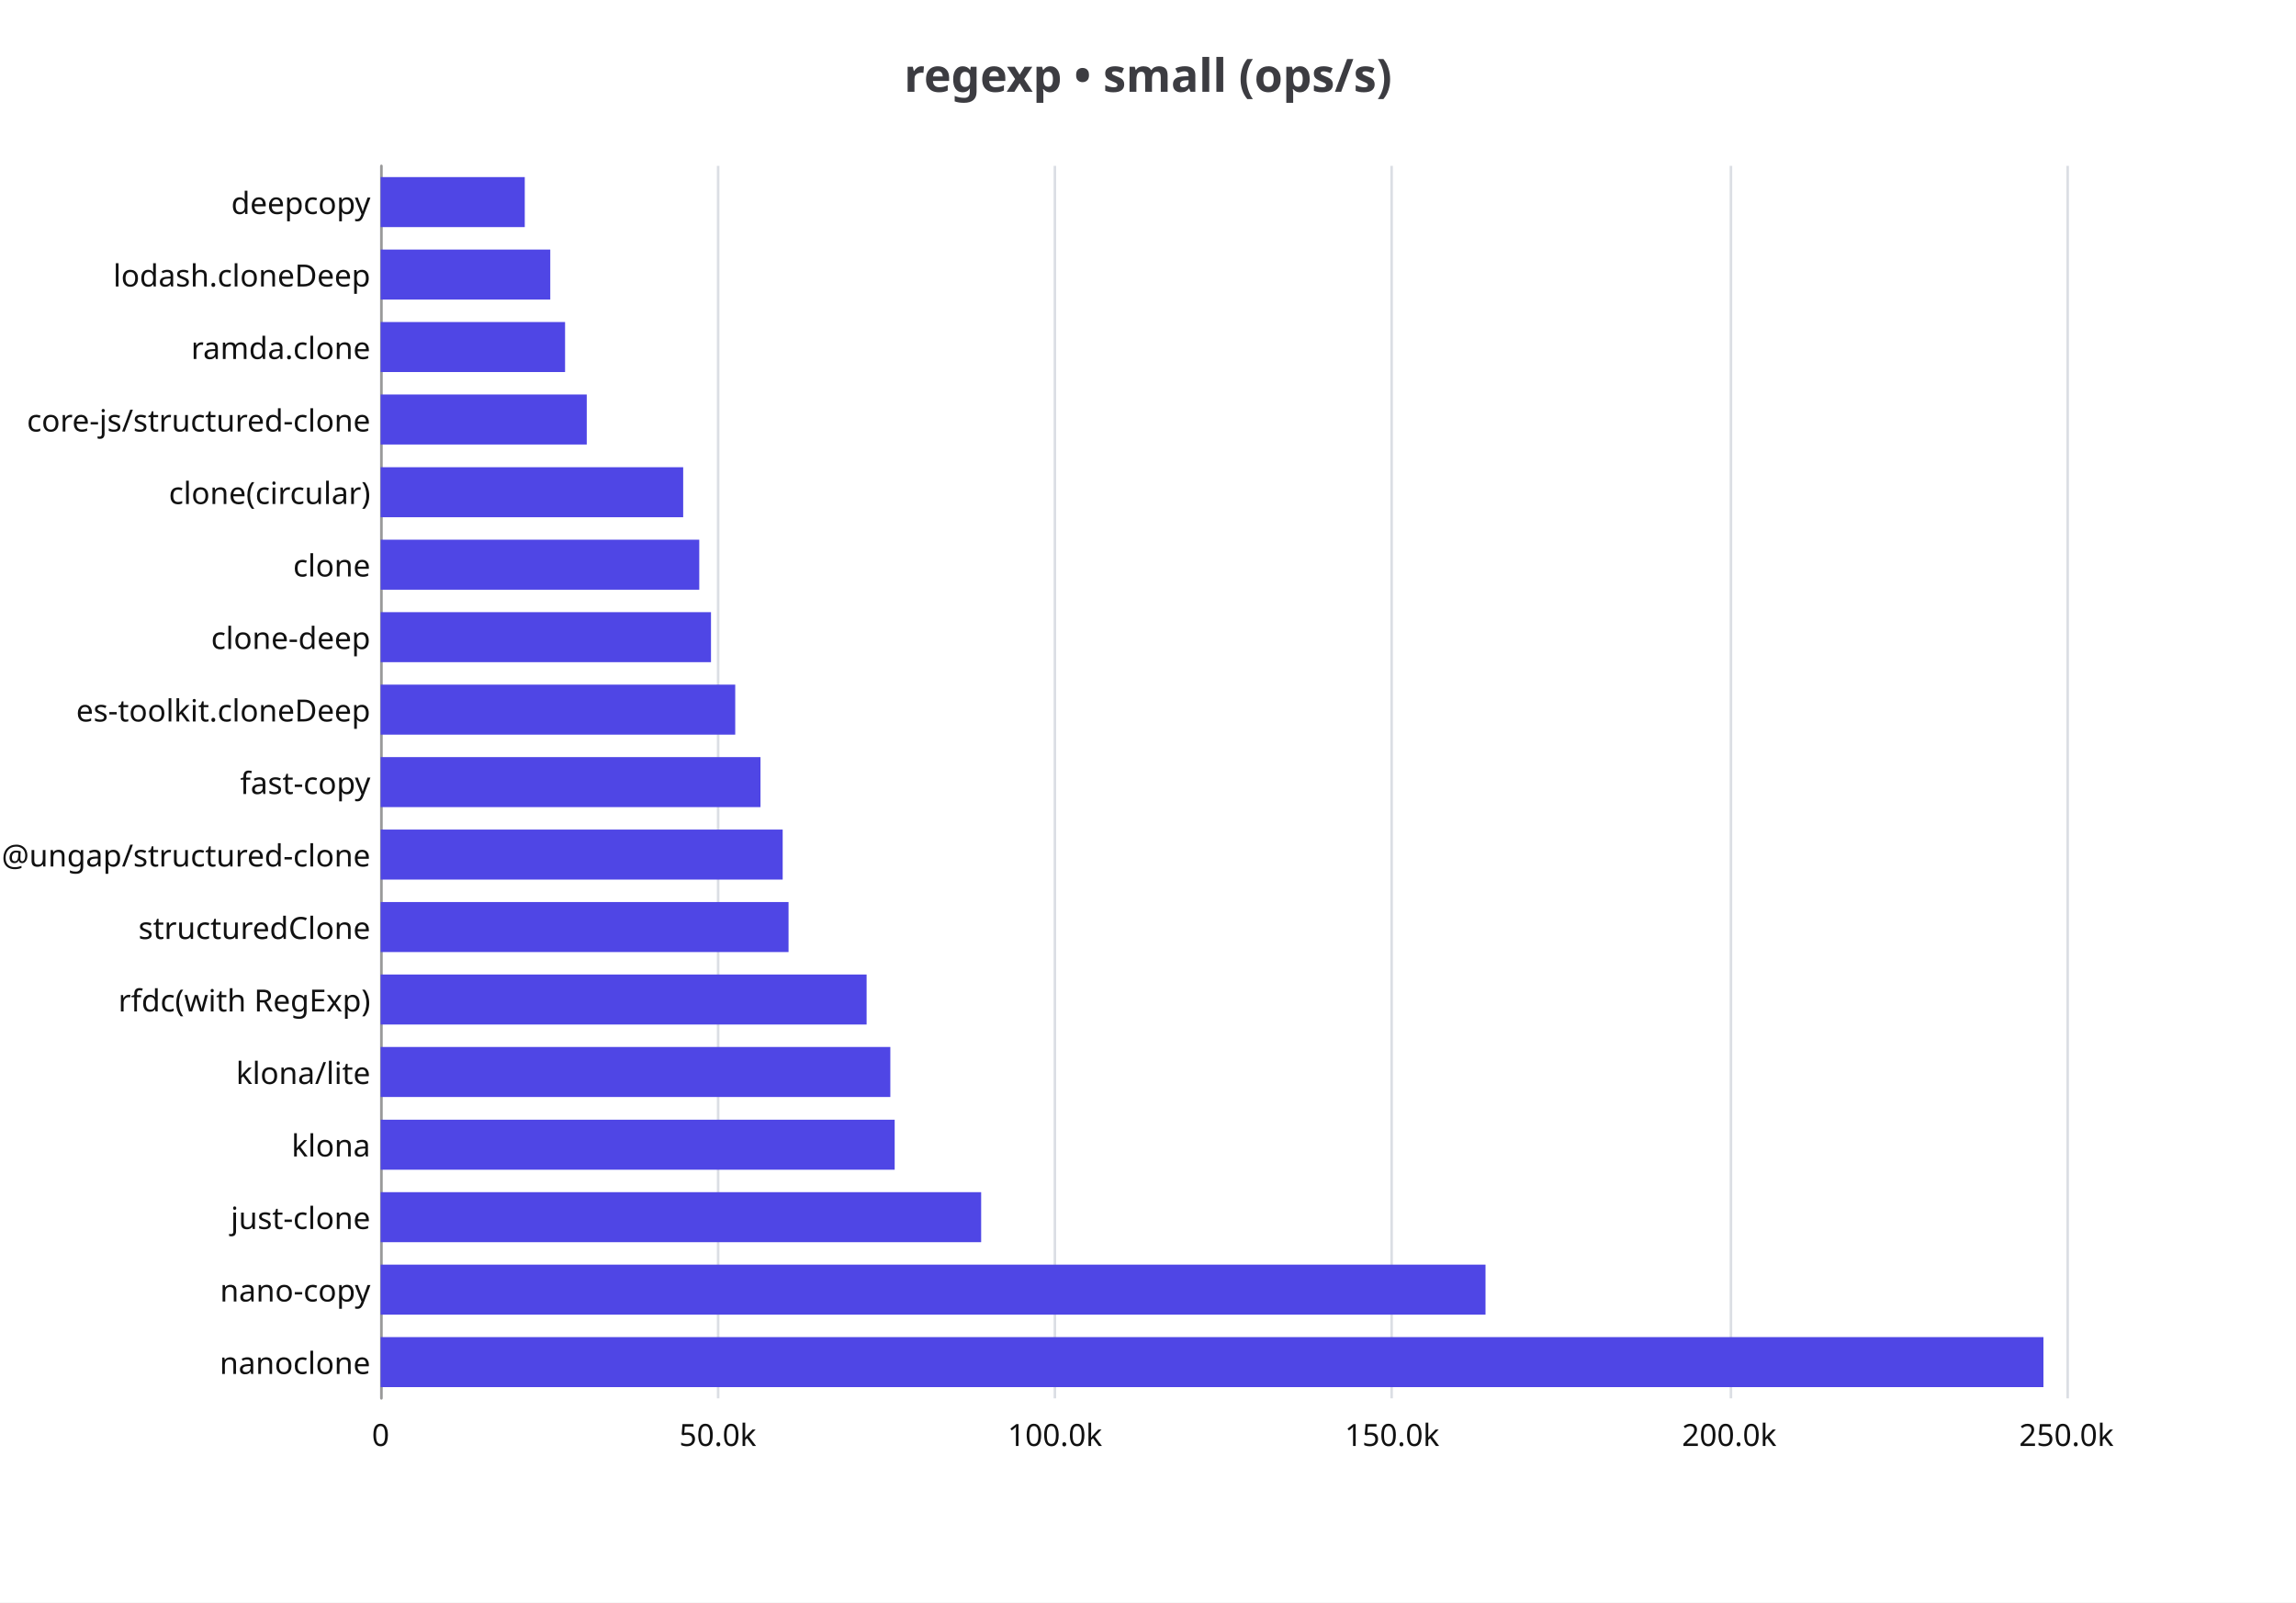
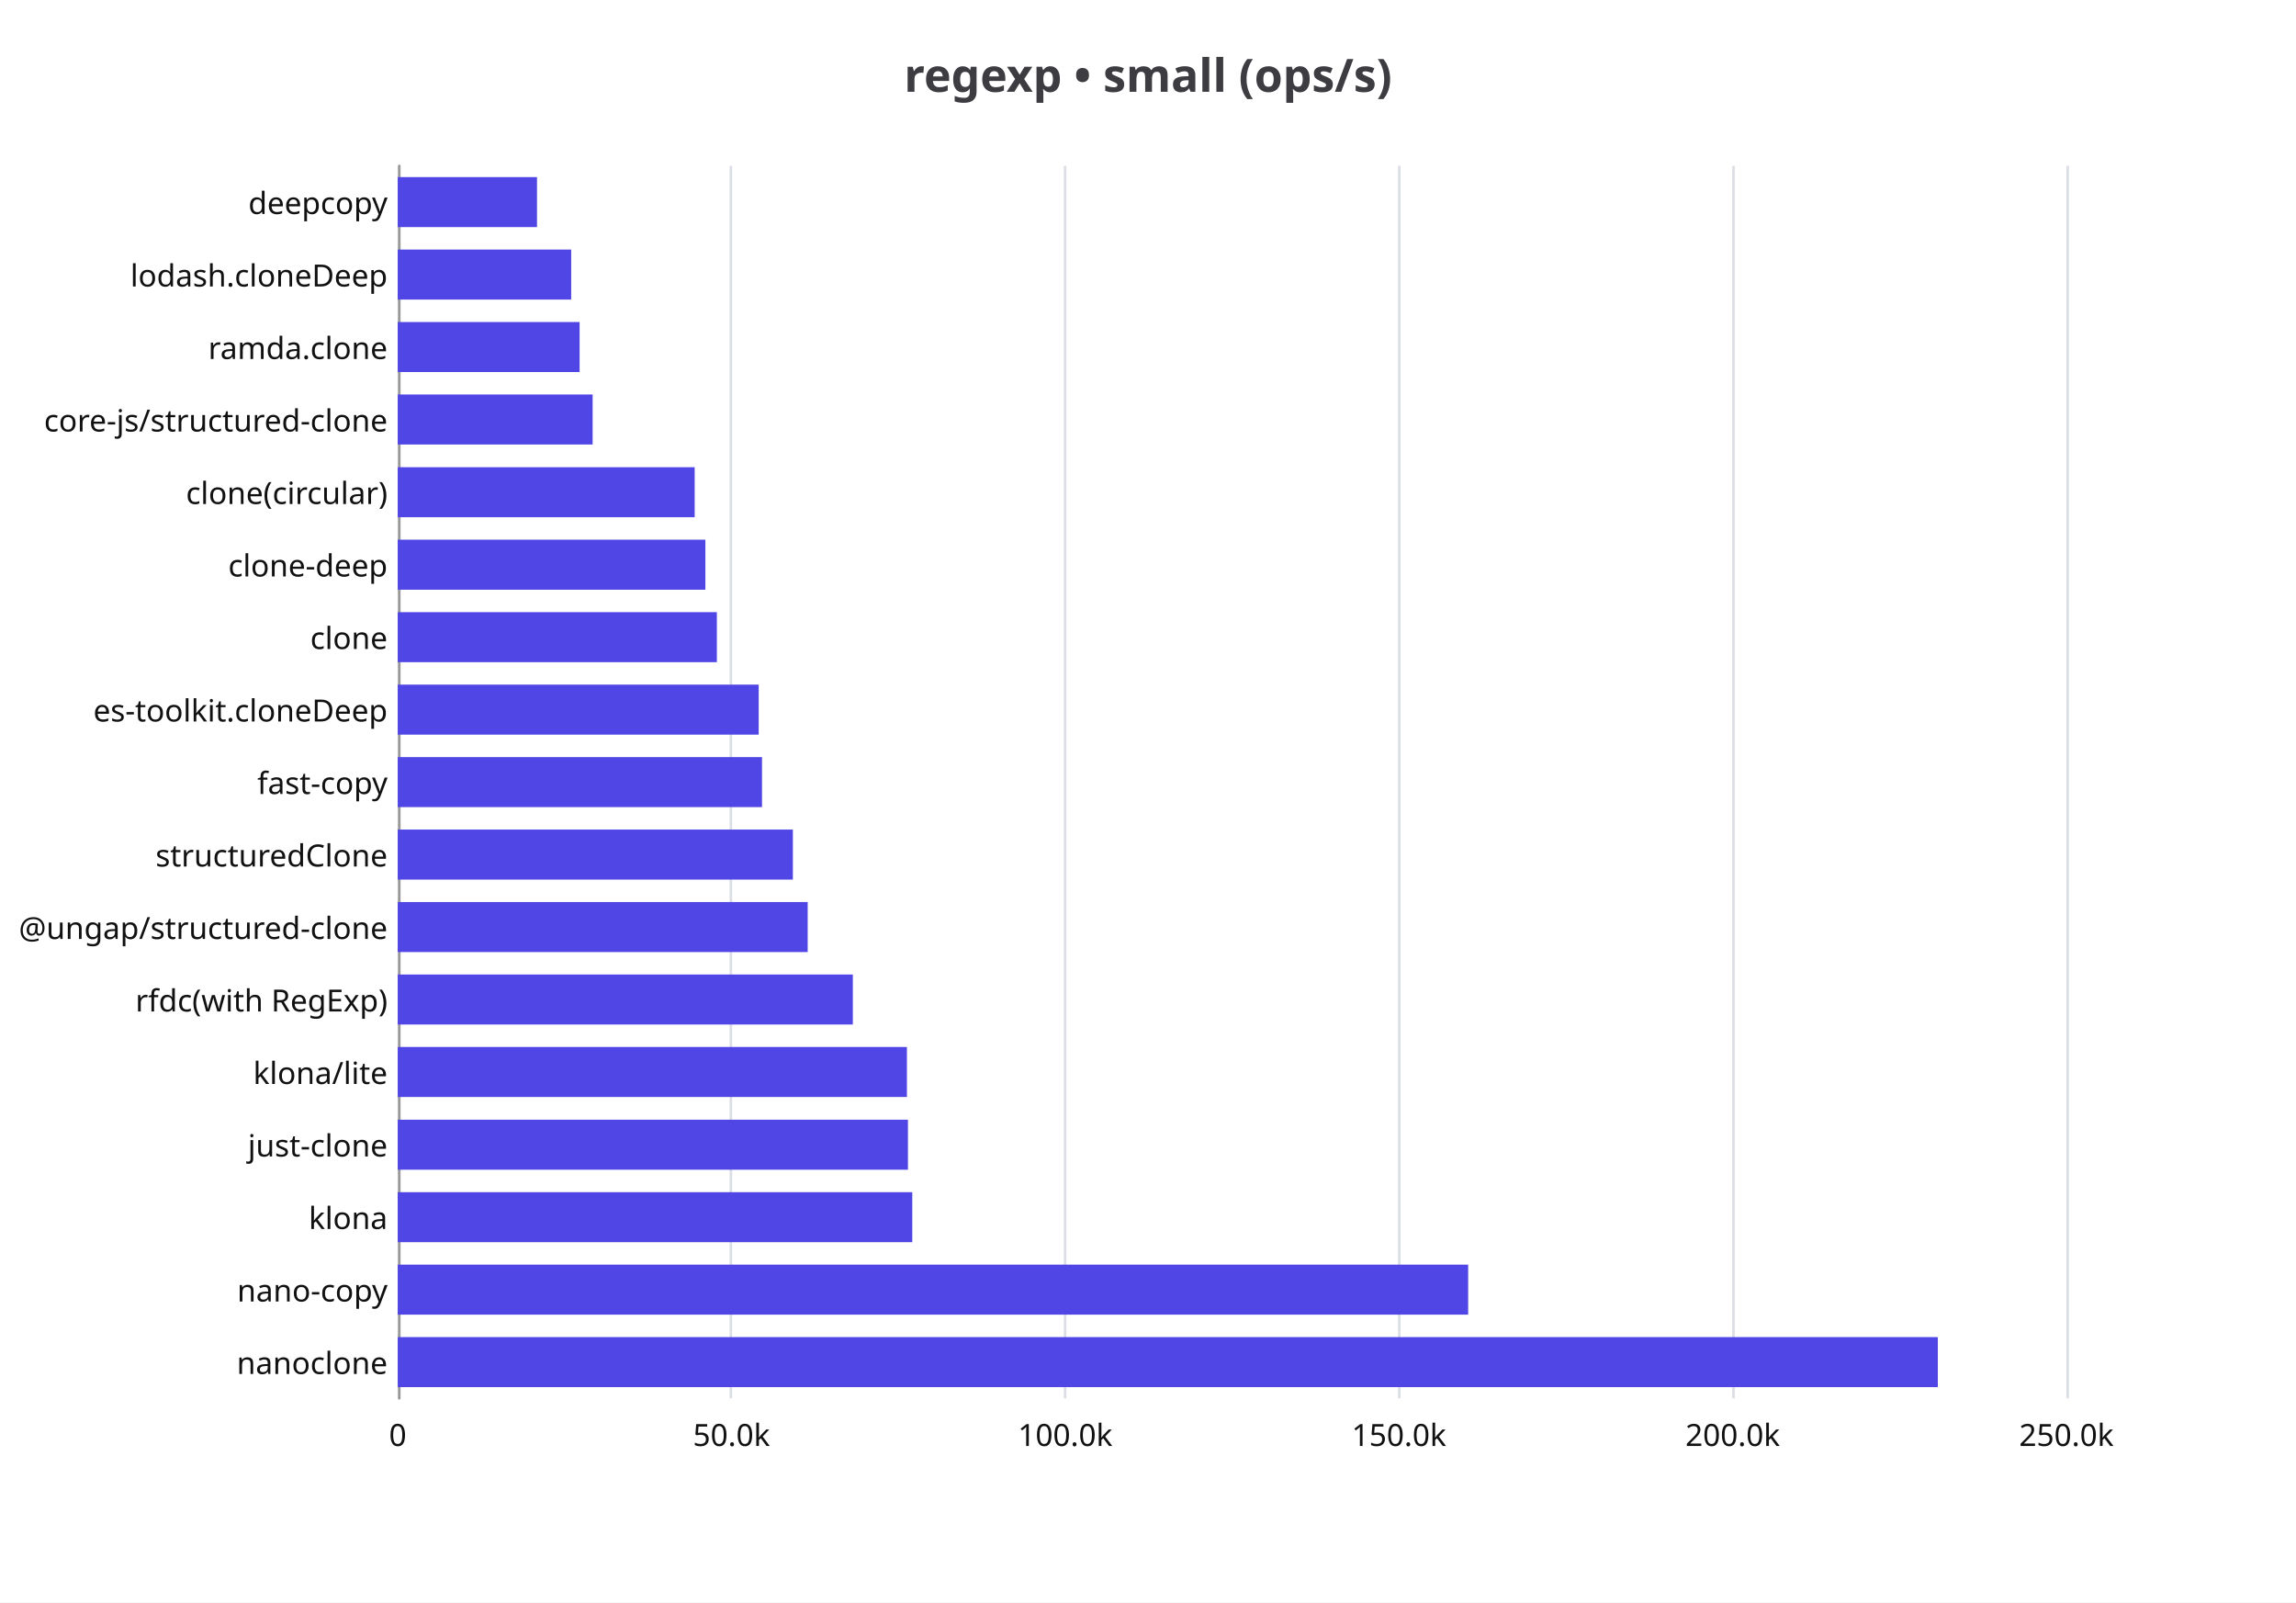
<svg xmlns="http://www.w3.org/2000/svg" width="900" height="628" version="1.1" baseProfile="full" viewBox="0 0 900 628">
  <rect width="900" height="628" x="0" y="0" fill="#ffffff" />
-   <path d="M149.5 65L149.5 548" fill="none" pointer-events="visible" stroke="#dbdee4" class="zr4-cls-8" />
-   <path d="M281.5 65L281.5 548" fill="none" pointer-events="visible" stroke="#dbdee4" class="zr4-cls-8" />
-   <path d="M413.5 65L413.5 548" fill="none" pointer-events="visible" stroke="#dbdee4" class="zr4-cls-8" />
-   <path d="M545.5 65L545.5 548" fill="none" pointer-events="visible" stroke="#dbdee4" class="zr4-cls-8" />
-   <path d="M678.5 65L678.5 548" fill="none" pointer-events="visible" stroke="#dbdee4" class="zr4-cls-8" />
+   <path d="M156.5 65L156.5 548" fill="none" pointer-events="visible" stroke="#dbdee4" class="zr4-cls-8" />
+   <path d="M286.5 65L286.5 548" fill="none" pointer-events="visible" stroke="#dbdee4" class="zr4-cls-8" />
+   <path d="M417.5 65L417.5 548" fill="none" pointer-events="visible" stroke="#dbdee4" class="zr4-cls-8" />
+   <path d="M548.5 65L548.5 548" fill="none" pointer-events="visible" stroke="#dbdee4" class="zr4-cls-8" />
+   <path d="M679.5 65L679.5 548" fill="none" pointer-events="visible" stroke="#dbdee4" class="zr4-cls-8" />
  <path d="M810.5 65L810.5 548" fill="none" pointer-events="visible" stroke="#dbdee4" class="zr4-cls-8" />
-   <path d="M149.5 548L149.5 65" fill="none" pointer-events="visible" stroke="#999" stroke-linecap="round" class="zr4-cls-8" />
-   <text dominant-baseline="central" text-anchor="end" style="font-size:12px;font-family:Microsoft YaHei;" xml:space="preserve" transform="translate(145.2 533.7941)" fill="#111">  nanoclone</text>
-   <text dominant-baseline="central" text-anchor="end" style="font-size:12px;font-family:Microsoft YaHei;" xml:space="preserve" transform="translate(145.2 505.3824)" fill="#111">  nano-copy</text>
-   <text dominant-baseline="central" text-anchor="end" style="font-size:12px;font-family:Microsoft YaHei;" xml:space="preserve" transform="translate(145.2 476.9706)" fill="#111">  just-clone</text>
-   <text dominant-baseline="central" text-anchor="end" style="font-size:12px;font-family:Microsoft YaHei;" xml:space="preserve" transform="translate(145.2 448.5588)" fill="#111">  klona</text>
-   <text dominant-baseline="central" text-anchor="end" style="font-size:12px;font-family:Microsoft YaHei;" xml:space="preserve" transform="translate(145.2 420.1471)" fill="#111">  klona/lite</text>
-   <text dominant-baseline="central" text-anchor="end" style="font-size:12px;font-family:Microsoft YaHei;" xml:space="preserve" transform="translate(145.2 391.7353)" fill="#111">  rfdc(with RegExp)</text>
-   <text dominant-baseline="central" text-anchor="end" style="font-size:12px;font-family:Microsoft YaHei;" xml:space="preserve" transform="translate(145.2 363.3235)" fill="#111">  structuredClone</text>
-   <text dominant-baseline="central" text-anchor="end" style="font-size:12px;font-family:Microsoft YaHei;" xml:space="preserve" transform="translate(145.2 334.9118)" fill="#111">  @ungap/structured-clone</text>
-   <text dominant-baseline="central" text-anchor="end" style="font-size:12px;font-family:Microsoft YaHei;" xml:space="preserve" transform="translate(145.2 306.5)" fill="#111">  fast-copy</text>
-   <text dominant-baseline="central" text-anchor="end" style="font-size:12px;font-family:Microsoft YaHei;" xml:space="preserve" transform="translate(145.2 278.0882)" fill="#111">  es-toolkit.cloneDeep</text>
-   <text dominant-baseline="central" text-anchor="end" style="font-size:12px;font-family:Microsoft YaHei;" xml:space="preserve" transform="translate(145.2 249.6765)" fill="#111">  clone-deep</text>
-   <text dominant-baseline="central" text-anchor="end" style="font-size:12px;font-family:Microsoft YaHei;" xml:space="preserve" transform="translate(145.2 221.2647)" fill="#111">  clone</text>
-   <text dominant-baseline="central" text-anchor="end" style="font-size:12px;font-family:Microsoft YaHei;" xml:space="preserve" transform="translate(145.2 192.8529)" fill="#111">  clone(circular)</text>
-   <text dominant-baseline="central" text-anchor="end" style="font-size:12px;font-family:Microsoft YaHei;" xml:space="preserve" transform="translate(145.2 164.4412)" fill="#111">  core-js/structured-clone</text>
-   <text dominant-baseline="central" text-anchor="end" style="font-size:12px;font-family:Microsoft YaHei;" xml:space="preserve" transform="translate(145.2 136.0294)" fill="#111">  ramda.clone</text>
-   <text dominant-baseline="central" text-anchor="end" style="font-size:12px;font-family:Microsoft YaHei;" xml:space="preserve" transform="translate(145.2 107.6176)" fill="#111">  lodash.cloneDeep</text>
-   <text dominant-baseline="central" text-anchor="end" style="font-size:12px;font-family:Microsoft YaHei;" xml:space="preserve" transform="translate(145.2 79.2059)" fill="#111">  deepcopy</text>
-   <text dominant-baseline="central" text-anchor="middle" style="font-size:12px;font-family:Microsoft YaHei;" y="6" transform="translate(149.2 556)" fill="#111">0</text>
-   <text dominant-baseline="central" text-anchor="middle" style="font-size:12px;font-family:Microsoft YaHei;" y="6" transform="translate(281.36 556)" fill="#111">50.0k</text>
-   <text dominant-baseline="central" text-anchor="middle" style="font-size:12px;font-family:Microsoft YaHei;" y="6" transform="translate(413.52 556)" fill="#111">100.0k</text>
-   <text dominant-baseline="central" text-anchor="middle" style="font-size:12px;font-family:Microsoft YaHei;" y="6" transform="translate(545.68 556)" fill="#111">150.0k</text>
-   <text dominant-baseline="central" text-anchor="middle" style="font-size:12px;font-family:Microsoft YaHei;" y="6" transform="translate(677.84 556)" fill="#111">200.0k</text>
+   <path d="M156.5 548L156.5 65" fill="none" pointer-events="visible" stroke="#999" stroke-linecap="round" class="zr4-cls-8" />
+   <text dominant-baseline="central" text-anchor="end" style="font-size:12px;font-family:Microsoft YaHei;" xml:space="preserve" transform="translate(151.92 533.7941)" fill="#111">    nanoclone</text>
+   <text dominant-baseline="central" text-anchor="end" style="font-size:12px;font-family:Microsoft YaHei;" xml:space="preserve" transform="translate(151.92 505.3824)" fill="#111">    nano-copy</text>
+   <text dominant-baseline="central" text-anchor="end" style="font-size:12px;font-family:Microsoft YaHei;" xml:space="preserve" transform="translate(151.92 476.9706)" fill="#111">    klona</text>
+   <text dominant-baseline="central" text-anchor="end" style="font-size:12px;font-family:Microsoft YaHei;" xml:space="preserve" transform="translate(151.92 448.5588)" fill="#111">    just-clone</text>
+   <text dominant-baseline="central" text-anchor="end" style="font-size:12px;font-family:Microsoft YaHei;" xml:space="preserve" transform="translate(151.92 420.1471)" fill="#111">    klona/lite</text>
+   <text dominant-baseline="central" text-anchor="end" style="font-size:12px;font-family:Microsoft YaHei;" xml:space="preserve" transform="translate(151.92 391.7353)" fill="#111">    rfdc(with RegExp)</text>
+   <text dominant-baseline="central" text-anchor="end" style="font-size:12px;font-family:Microsoft YaHei;" xml:space="preserve" transform="translate(151.92 363.3235)" fill="#111">    @ungap/structured-clone</text>
+   <text dominant-baseline="central" text-anchor="end" style="font-size:12px;font-family:Microsoft YaHei;" xml:space="preserve" transform="translate(151.92 334.9118)" fill="#111">    structuredClone</text>
+   <text dominant-baseline="central" text-anchor="end" style="font-size:12px;font-family:Microsoft YaHei;" xml:space="preserve" transform="translate(151.92 306.5)" fill="#111">    fast-copy</text>
+   <text dominant-baseline="central" text-anchor="end" style="font-size:12px;font-family:Microsoft YaHei;" xml:space="preserve" transform="translate(151.92 278.0882)" fill="#111">    es-toolkit.cloneDeep</text>
+   <text dominant-baseline="central" text-anchor="end" style="font-size:12px;font-family:Microsoft YaHei;" xml:space="preserve" transform="translate(151.92 249.6765)" fill="#111">    clone</text>
+   <text dominant-baseline="central" text-anchor="end" style="font-size:12px;font-family:Microsoft YaHei;" xml:space="preserve" transform="translate(151.92 221.2647)" fill="#111">    clone-deep</text>
+   <text dominant-baseline="central" text-anchor="end" style="font-size:12px;font-family:Microsoft YaHei;" xml:space="preserve" transform="translate(151.92 192.8529)" fill="#111">    clone(circular)</text>
+   <text dominant-baseline="central" text-anchor="end" style="font-size:12px;font-family:Microsoft YaHei;" xml:space="preserve" transform="translate(151.92 164.4412)" fill="#111">    core-js/structured-clone</text>
+   <text dominant-baseline="central" text-anchor="end" style="font-size:12px;font-family:Microsoft YaHei;" xml:space="preserve" transform="translate(151.92 136.0294)" fill="#111">    ramda.clone</text>
+   <text dominant-baseline="central" text-anchor="end" style="font-size:12px;font-family:Microsoft YaHei;" xml:space="preserve" transform="translate(151.92 107.6176)" fill="#111">    lodash.cloneDeep</text>
+   <text dominant-baseline="central" text-anchor="end" style="font-size:12px;font-family:Microsoft YaHei;" xml:space="preserve" transform="translate(151.92 79.2059)" fill="#111">    deepcopy</text>
+   <text dominant-baseline="central" text-anchor="middle" style="font-size:12px;font-family:Microsoft YaHei;" y="6" transform="translate(155.92 556)" fill="#111">0</text>
+   <text dominant-baseline="central" text-anchor="middle" style="font-size:12px;font-family:Microsoft YaHei;" y="6" transform="translate(286.736 556)" fill="#111">50.0k</text>
+   <text dominant-baseline="central" text-anchor="middle" style="font-size:12px;font-family:Microsoft YaHei;" y="6" transform="translate(417.552 556)" fill="#111">100.0k</text>
+   <text dominant-baseline="central" text-anchor="middle" style="font-size:12px;font-family:Microsoft YaHei;" y="6" transform="translate(548.368 556)" fill="#111">150.0k</text>
+   <text dominant-baseline="central" text-anchor="middle" style="font-size:12px;font-family:Microsoft YaHei;" y="6" transform="translate(679.184 556)" fill="#111">200.0k</text>
  <text dominant-baseline="central" text-anchor="middle" style="font-size:12px;font-family:Microsoft YaHei;" y="6" transform="translate(810 556)" fill="#111">250.0k</text>
-   <path d="M149.2 524l651.8 0l0 19.6l-651.8 0Z" fill="#4F46E5" ecmeta_series_index="0" ecmeta_data_index="0" ecmeta_ssr_type="chart" class="zr4-cls-9" />
-   <path d="M149.2 495.6l433.1 0l0 19.6l-433.1 0Z" fill="#4F46E5" ecmeta_series_index="0" ecmeta_data_index="1" ecmeta_ssr_type="chart" class="zr4-cls-9" />
-   <path d="M149.2 467.2l235.4 0l0 19.6l-235.4 0Z" fill="#4F46E5" ecmeta_series_index="0" ecmeta_data_index="2" ecmeta_ssr_type="chart" class="zr4-cls-9" />
-   <path d="M149.2 438.8l201.5 0l0 19.6l-201.5 0Z" fill="#4F46E5" ecmeta_series_index="0" ecmeta_data_index="3" ecmeta_ssr_type="chart" class="zr4-cls-9" />
-   <path d="M149.2 410.3l199.8 0l0 19.6l-199.8 0Z" fill="#4F46E5" ecmeta_series_index="0" ecmeta_data_index="4" ecmeta_ssr_type="chart" class="zr4-cls-9" />
-   <path d="M149.2 381.9l190.5 0l0 19.6l-190.5 0Z" fill="#4F46E5" ecmeta_series_index="0" ecmeta_data_index="5" ecmeta_ssr_type="chart" class="zr4-cls-9" />
-   <path d="M149.2 353.5l159.9 0l0 19.6l-159.9 0Z" fill="#4F46E5" ecmeta_series_index="0" ecmeta_data_index="6" ecmeta_ssr_type="chart" class="zr4-cls-9" />
-   <path d="M149.2 325.1l157.6 0l0 19.6l-157.6 0Z" fill="#4F46E5" ecmeta_series_index="0" ecmeta_data_index="7" ecmeta_ssr_type="chart" class="zr4-cls-9" />
-   <path d="M149.2 296.7l148.9 0l0 19.6l-148.9 0Z" fill="#4F46E5" ecmeta_series_index="0" ecmeta_data_index="8" ecmeta_ssr_type="chart" class="zr4-cls-9" />
-   <path d="M149.2 268.3l139 0l0 19.6l-139 0Z" fill="#4F46E5" ecmeta_series_index="0" ecmeta_data_index="9" ecmeta_ssr_type="chart" class="zr4-cls-9" />
-   <path d="M149.2 239.9l129.5 0l0 19.6l-129.5 0Z" fill="#4F46E5" ecmeta_series_index="0" ecmeta_data_index="10" ecmeta_ssr_type="chart" class="zr4-cls-9" />
-   <path d="M149.2 211.5l124.9 0l0 19.6l-124.9 0Z" fill="#4F46E5" ecmeta_series_index="0" ecmeta_data_index="11" ecmeta_ssr_type="chart" class="zr4-cls-9" />
-   <path d="M149.2 183.1l118.6 0l0 19.6l-118.6 0Z" fill="#4F46E5" ecmeta_series_index="0" ecmeta_data_index="12" ecmeta_ssr_type="chart" class="zr4-cls-9" />
-   <path d="M149.2 154.6l80.8 0l0 19.6l-80.8 0Z" fill="#4F46E5" ecmeta_series_index="0" ecmeta_data_index="13" ecmeta_ssr_type="chart" class="zr4-cls-9" />
-   <path d="M149.2 126.2l72.3 0l0 19.6l-72.3 0Z" fill="#4F46E5" ecmeta_series_index="0" ecmeta_data_index="14" ecmeta_ssr_type="chart" class="zr4-cls-9" />
-   <path d="M149.2 97.8l66.5 0l0 19.6l-66.5 0Z" fill="#4F46E5" ecmeta_series_index="0" ecmeta_data_index="15" ecmeta_ssr_type="chart" class="zr4-cls-9" />
-   <path d="M149.2 69.4l56.5 0l0 19.6l-56.5 0Z" fill="#4F46E5" ecmeta_series_index="0" ecmeta_data_index="16" ecmeta_ssr_type="chart" class="zr4-cls-9" />
+   <path d="M155.9 524l603.7 0l0 19.6l-603.7 0Z" fill="#4F46E5" ecmeta_series_index="0" ecmeta_data_index="0" ecmeta_ssr_type="chart" class="zr4-cls-9" />
+   <path d="M155.9 495.6l419.6 0l0 19.6l-419.6 0Z" fill="#4F46E5" ecmeta_series_index="0" ecmeta_data_index="1" ecmeta_ssr_type="chart" class="zr4-cls-9" />
+   <path d="M155.9 467.2l201.7 0l0 19.6l-201.7 0Z" fill="#4F46E5" ecmeta_series_index="0" ecmeta_data_index="2" ecmeta_ssr_type="chart" class="zr4-cls-9" />
+   <path d="M155.9 438.8l200 0l0 19.6l-200 0Z" fill="#4F46E5" ecmeta_series_index="0" ecmeta_data_index="3" ecmeta_ssr_type="chart" class="zr4-cls-9" />
+   <path d="M155.9 410.3l199.6 0l0 19.6l-199.6 0Z" fill="#4F46E5" ecmeta_series_index="0" ecmeta_data_index="4" ecmeta_ssr_type="chart" class="zr4-cls-9" />
+   <path d="M155.9 381.9l178.4 0l0 19.6l-178.4 0Z" fill="#4F46E5" ecmeta_series_index="0" ecmeta_data_index="5" ecmeta_ssr_type="chart" class="zr4-cls-9" />
+   <path d="M155.9 353.5l160.7 0l0 19.6l-160.7 0Z" fill="#4F46E5" ecmeta_series_index="0" ecmeta_data_index="6" ecmeta_ssr_type="chart" class="zr4-cls-9" />
+   <path d="M155.9 325.1l154.9 0l0 19.6l-154.9 0Z" fill="#4F46E5" ecmeta_series_index="0" ecmeta_data_index="7" ecmeta_ssr_type="chart" class="zr4-cls-9" />
+   <path d="M155.9 296.7l142.8 0l0 19.6l-142.8 0Z" fill="#4F46E5" ecmeta_series_index="0" ecmeta_data_index="8" ecmeta_ssr_type="chart" class="zr4-cls-9" />
+   <path d="M155.9 268.3l141.5 0l0 19.6l-141.5 0Z" fill="#4F46E5" ecmeta_series_index="0" ecmeta_data_index="9" ecmeta_ssr_type="chart" class="zr4-cls-9" />
+   <path d="M155.9 239.9l125.1 0l0 19.6l-125.1 0Z" fill="#4F46E5" ecmeta_series_index="0" ecmeta_data_index="10" ecmeta_ssr_type="chart" class="zr4-cls-9" />
+   <path d="M155.9 211.5l120.6 0l0 19.6l-120.6 0Z" fill="#4F46E5" ecmeta_series_index="0" ecmeta_data_index="11" ecmeta_ssr_type="chart" class="zr4-cls-9" />
+   <path d="M155.9 183.1l116.4 0l0 19.6l-116.4 0Z" fill="#4F46E5" ecmeta_series_index="0" ecmeta_data_index="12" ecmeta_ssr_type="chart" class="zr4-cls-9" />
+   <path d="M155.9 154.6l76.4 0l0 19.6l-76.4 0Z" fill="#4F46E5" ecmeta_series_index="0" ecmeta_data_index="13" ecmeta_ssr_type="chart" class="zr4-cls-9" />
+   <path d="M155.9 126.2l71.3 0l0 19.6l-71.3 0Z" fill="#4F46E5" ecmeta_series_index="0" ecmeta_data_index="14" ecmeta_ssr_type="chart" class="zr4-cls-9" />
+   <path d="M155.9 97.8l68 0l0 19.6l-68 0Z" fill="#4F46E5" ecmeta_series_index="0" ecmeta_data_index="15" ecmeta_ssr_type="chart" class="zr4-cls-9" />
+   <path d="M155.9 69.4l54.6 0l0 19.6l-54.6 0Z" fill="#4F46E5" ecmeta_series_index="0" ecmeta_data_index="16" ecmeta_ssr_type="chart" class="zr4-cls-9" />
  <path d="M-97.7 -5l195.4 0l0 28l-195.4 0Z" transform="translate(450 20)" fill="rgb(0,0,0)" fill-opacity="0" stroke="#3c3c41" stroke-width="0" class="zr4-cls-8" />
  <text dominant-baseline="central" text-anchor="middle" style="font-size:18px;font-family:Microsoft YaHei;font-weight:bold;" xml:space="preserve" y="9" transform="translate(450 20)" fill="#3c3c41">regexp • small (ops/s)</text>
  <style>
.zr4-cls-8:hover {
pointer-events:none;
}
.zr4-cls-9:hover {
cursor:pointer;
fill:rgba(86,77,251,1);
}



</style>
</svg>
